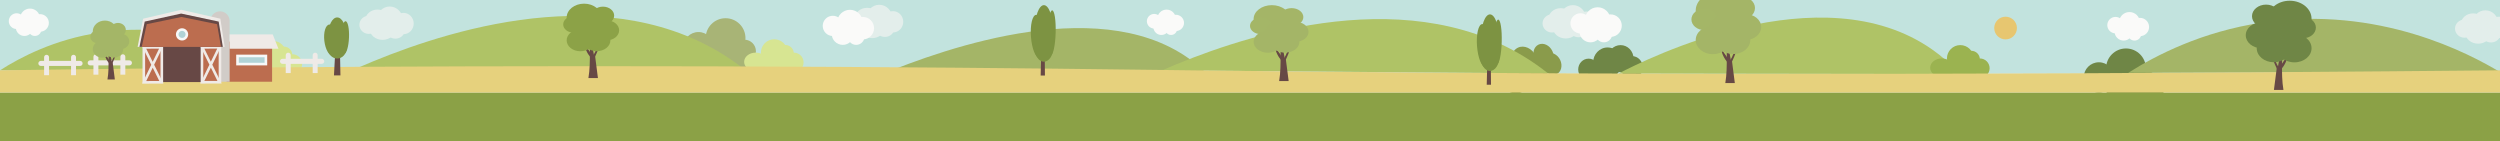
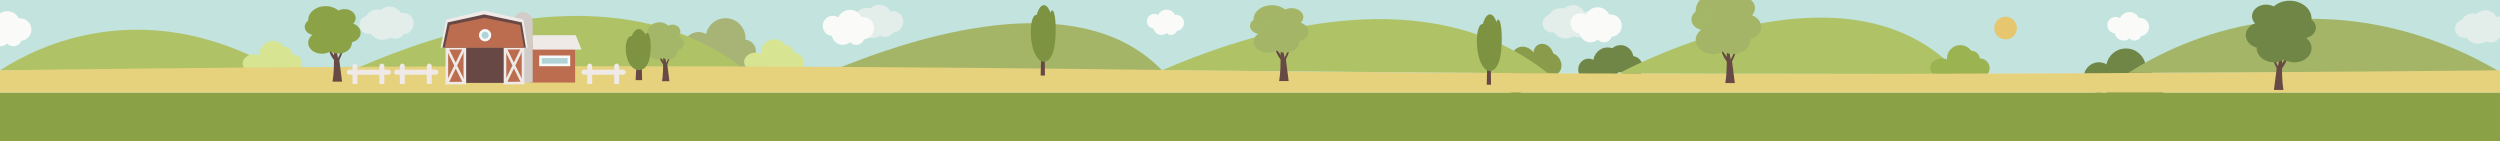
<svg xmlns="http://www.w3.org/2000/svg" version="1.1" id="레이어_1" x="0px" y="0px" viewBox="0 0 1920 108" style="enable-background:new 0 0 1920 108;" xml:space="preserve">
  <style type="text/css">
	.st0{fill:#C2E3DE;}
	.st1{fill:#A8B476;}
	.st2{fill:#6F8646;}
	.st3{fill:#AFC366;}
	.st4{fill:#D7E592;}
	.st5{fill:#8BA146;}
	.st6{fill:#A4B567;}
	.st7{fill:#E3EEEB;}
	.st8{fill:#FAFAF9;}
	.st9{fill:#8A9B4B;}
	.st10{fill:#E7C670;}
	.st11{fill:#9BB350;}
	.st12{fill:#E6D17D;}
	.st13{fill:#BC6D4F;}
	.st14{fill:#D1CCC8;}
	.st15{fill:#EFEAE7;}
	.st16{fill:#674845;}
	.st17{fill:#B1D3D6;stroke:#F7F8F8;stroke-width:2;stroke-miterlimit:10;}
	.st18{fill:none;stroke:#EFEAE7;stroke-width:2;stroke-miterlimit:10;}
	.st19{fill:#674945;}
	.st20{fill:#8CA247;}
	.st21{fill:#A4B667;}
	.st22{fill:#7D9342;}
	.st23{fill:#B8946F;}
</style>
  <rect class="st0" width="1920" height="56.67" />
  <g>
    <circle class="st1" cx="557.23" cy="29.28" r="15.29" />
    <circle class="st1" cx="536.43" cy="36.25" r="11.65" />
    <circle class="st1" cx="571.66" cy="39.36" r="8.89" />
    <ellipse class="st1" cx="557.23" cy="45.62" rx="15.29" ry="9.37" />
    <ellipse class="st1" cx="575.7" cy="47.87" rx="10.35" ry="7.12" />
  </g>
  <g>
    <circle class="st2" cx="1632.75" cy="52.51" r="15.29" />
    <circle class="st2" cx="1611.95" cy="59.48" r="11.65" />
    <circle class="st2" cx="1647.18" cy="62.59" r="8.89" />
    <ellipse class="st2" cx="1632.75" cy="68.85" rx="15.29" ry="9.37" />
    <ellipse class="st2" cx="1651.22" cy="71.1" rx="10.35" ry="7.12" />
  </g>
  <path class="st3" d="M213.49,54c-16.67-10.16-69.4-39.35-137.26-28.96C41.91,30.3,15.94,43.81,0,54" />
  <g>
    <circle class="st4" cx="209.51" cy="41.65" r="10.26" />
    <ellipse class="st4" cx="195.26" cy="48.78" rx="8.89" ry="7.12" />
    <circle class="st4" cx="224.52" cy="49.16" r="7.51" />
    <circle class="st4" cx="218.01" cy="42.29" r="6.51" />
    <ellipse class="st4" cx="209.51" cy="52.22" rx="10.26" ry="6.74" />
  </g>
  <rect y="71" class="st5" width="1920" height="41.06" />
  <path class="st3" d="M276,51.56c54.1-23.41,181.92-69.67,278.48-10.27c6.11,3.76,12.15,7.97,18.1,12.71" />
  <path class="st3" d="M639.98,50.78" />
-   <path class="st6" d="M675.48,57.77c50.77-21.01,174.94-65.27,243.88-7.97c2.96,2.46,5.82,5.11,8.58,7.97" />
+   <path class="st6" d="M639.98,54c50.77-21.01,174.94-65.27,243.88-7.97c2.96,2.46,5.82,5.11,8.58,7.97" />
  <path class="st6" d="M1920,55.33c-22.74-13.64-92.63-51.47-182.6-37.99c-46.33,6.94-81.42,25-102.94,38.6" />
  <circle class="st1" cx="580.14" cy="45.18" r="1.32" />
  <g>
    <ellipse class="st7" cx="675.28" cy="14.19" rx="10.08" ry="10.52" />
    <ellipse class="st7" cx="685.85" cy="16.74" rx="7.84" ry="8.18" />
    <ellipse class="st7" cx="665.9" cy="14.19" rx="9.38" ry="8.18" />
    <ellipse class="st7" cx="659.24" cy="17.72" rx="7.28" ry="6.99" />
    <ellipse class="st7" cx="679.62" cy="21.64" rx="7.28" ry="6.72" />
    <ellipse class="st7" cx="669.74" cy="20.89" rx="9.87" ry="8.4" />
  </g>
  <g>
    <ellipse class="st7" cx="299.32" cy="15.52" rx="10.08" ry="10.52" />
    <ellipse class="st7" cx="309.89" cy="18.07" rx="7.84" ry="8.18" />
    <ellipse class="st7" cx="289.94" cy="15.52" rx="9.38" ry="8.18" />
    <ellipse class="st7" cx="283.28" cy="19.05" rx="7.28" ry="6.99" />
    <ellipse class="st7" cx="303.65" cy="22.97" rx="7.28" ry="6.72" />
    <ellipse class="st7" cx="293.78" cy="22.22" rx="9.87" ry="8.4" />
  </g>
  <g>
    <ellipse class="st7" cx="1208" cy="14.45" rx="10.08" ry="10.52" />
    <ellipse class="st7" cx="1218.57" cy="17" rx="7.84" ry="8.18" />
    <ellipse class="st7" cx="1198.62" cy="14.45" rx="9.38" ry="8.18" />
    <ellipse class="st7" cx="1191.96" cy="17.98" rx="7.28" ry="6.99" />
    <ellipse class="st7" cx="1212.33" cy="21.9" rx="7.28" ry="6.72" />
    <ellipse class="st7" cx="1202.46" cy="21.15" rx="9.87" ry="8.4" />
  </g>
  <g>
    <circle class="st8" cx="652.77" cy="17.39" r="9.87" />
    <circle class="st8" cx="639.62" cy="19.88" r="7.77" />
    <circle class="st8" cx="662.64" cy="21.64" r="8.65" />
    <circle class="st8" cx="647.26" cy="25.93" r="8.53" />
    <circle class="st8" cx="657.54" cy="28.05" r="6.41" />
  </g>
  <g>
-     <circle class="st8" cx="23.06" cy="14.3" r="7.71" />
-     <circle class="st8" cx="12.8" cy="16.24" r="6.06" />
-     <circle class="st8" cx="30.77" cy="17.61" r="6.75" />
-     <circle class="st8" cx="18.76" cy="20.96" r="6.66" />
-     <circle class="st8" cx="26.79" cy="22.62" r="5" />
+     <circle class="st8" cx="5.6" cy="18.47" r="9.87" />
+     <circle class="st8" cx="-7.54" cy="20.96" r="7.77" />
+     <circle class="st8" cx="15.48" cy="22.72" r="8.65" />
+     <circle class="st8" cx="0.09" cy="27.01" r="8.53" />
+     <circle class="st8" cx="10.38" cy="29.13" r="6.41" />
  </g>
  <g>
    <ellipse transform="matrix(0.9015 -0.4329 0.4329 0.9015 94.9503 511.4341)" class="st9" cx="1170.76" cy="47.17" rx="9.66" ry="11.67" />
    <ellipse transform="matrix(0.9015 -0.4329 0.4329 0.9015 88.7122 509.1497)" class="st9" cx="1162.63" cy="59.73" rx="10.42" ry="12.59" />
    <ellipse transform="matrix(0.9015 -0.4329 0.4329 0.9015 93.1364 516.1257)" class="st9" cx="1180.16" cy="53.5" rx="8.09" ry="9.77" />
    <ellipse transform="matrix(0.9015 -0.4329 0.4329 0.9015 98.4319 517.3091)" class="st9" cx="1185.41" cy="42.46" rx="7.48" ry="9.04" />
    <ellipse transform="matrix(0.9015 -0.4329 0.4329 0.9015 96.1479 520.6622)" class="st9" cx="1191.63" cy="49.16" rx="7.22" ry="8.73" />
  </g>
  <g>
    <circle class="st8" cx="895.93" cy="14.51" r="7.14" />
    <circle class="st8" cx="886.42" cy="16.31" r="5.62" />
    <circle class="st8" cx="903.07" cy="17.59" r="6.26" />
    <circle class="st8" cx="891.94" cy="20.69" r="6.17" />
    <circle class="st8" cx="899.38" cy="22.22" r="4.64" />
  </g>
  <g>
    <circle class="st8" cx="1227.01" cy="15.45" r="9.87" />
    <circle class="st8" cx="1213.86" cy="17.94" r="7.77" />
    <circle class="st8" cx="1236.88" cy="19.7" r="8.65" />
    <circle class="st8" cx="1221.5" cy="23.99" r="8.53" />
    <circle class="st8" cx="1231.78" cy="26.11" r="6.41" />
  </g>
  <g>
    <circle class="st8" cx="1635.43" cy="17.28" r="8.03" />
    <circle class="st8" cx="1624.72" cy="19.3" r="6.32" />
    <circle class="st8" cx="1643.46" cy="20.74" r="7.04" />
    <circle class="st8" cx="1630.94" cy="24.22" r="6.95" />
    <circle class="st8" cx="1639.31" cy="25.95" r="5.22" />
  </g>
  <g>
    <ellipse class="st7" cx="1908.77" cy="18.45" rx="10.08" ry="10.52" />
    <ellipse class="st7" cx="1919.33" cy="21" rx="7.84" ry="8.18" />
    <ellipse class="st7" cx="1899.39" cy="18.45" rx="9.38" ry="8.18" />
    <ellipse class="st7" cx="1892.73" cy="21.98" rx="7.28" ry="6.99" />
    <ellipse class="st7" cx="1913.1" cy="25.9" rx="7.28" ry="6.72" />
    <ellipse class="st7" cx="1903.23" cy="25.14" rx="9.87" ry="8.4" />
  </g>
  <circle class="st10" cx="1540.28" cy="21.54" r="8.72" />
  <g>
    <circle class="st4" cx="594.63" cy="40.41" r="10.26" />
    <ellipse class="st4" cx="580.39" cy="47.53" rx="8.89" ry="7.12" />
    <circle class="st4" cx="609.65" cy="47.92" r="7.51" />
    <circle class="st4" cx="603.14" cy="41.05" r="6.51" />
    <ellipse class="st4" cx="594.63" cy="50.98" rx="10.26" ry="6.74" />
  </g>
  <g>
    <ellipse class="st2" cx="1244.6" cy="45.04" rx="9.98" ry="10.4" />
    <ellipse class="st2" cx="1234.63" cy="48.05" rx="11.12" ry="11.6" />
    <ellipse class="st2" cx="1253.27" cy="51.85" rx="8.43" ry="8.79" />
    <ellipse class="st2" cx="1220.04" cy="53.36" rx="7.98" ry="8.32" />
  </g>
  <path class="st3" d="M892.44,54c54.1-23.41,181.92-69.67,278.48-10.27c6.11,3.76,12.15,7.97,18.1,12.71" />
  <path class="st3" d="M1242.94,56.5c21.88-11.29,155.58-78.18,240.82-18.59c7.32,5.11,14.55,11.35,21.45,19" />
  <g>
    <circle class="st11" cx="1505.51" cy="44.89" r="10.26" />
    <ellipse class="st11" cx="1491.26" cy="52.01" rx="8.89" ry="7.12" />
    <circle class="st11" cx="1520.52" cy="52.4" r="7.51" />
    <circle class="st11" cx="1514.01" cy="45.53" r="6.51" />
    <ellipse class="st11" cx="1505.51" cy="55.46" rx="10.26" ry="6.74" />
  </g>
  <path class="st12" d="M1920,71H0V54c146.13-2.07,370.89-4.22,648.56-2.61C774.35,52.12,862.5,53.35,915.07,54  c214.72,2.66,540.02,4.51,1004.93,0C1920,59.67,1920,65.33,1920,71z" />
  <g>
-     <rect x="173.97" y="31.93" class="st13" width="35" height="30.84" />
-     <path class="st14" d="M176.35,62.77h-14.81V16.11c0-4.09,3.32-7.41,7.41-7.41h0c4.09,0,7.41,3.32,7.41,7.41V62.77z" />
-     <polygon class="st15" points="172.55,36 105.69,36 109.91,14.36 139.12,7.51 169.23,14.36  " />
-     <polygon class="st15" points="213.85,37.45 176.35,37.45 176.35,26.41 209.46,26.41  " />
-     <rect x="124.28" y="36" class="st16" width="31.08" height="27.03" />
-     <rect x="182.4" y="42.97" class="st17" width="21.81" height="6.25" />
-     <circle class="st18" cx="139.82" cy="26.41" r="3.7" />
-     <path class="st18" d="M155.49,63.67" />
-     <path class="st18" d="M155.49,36.05" />
-     <path class="st18" d="M168.18,63.67" />
-     <path class="st18" d="M168.18,36.05" />
+     <rect x="406.69" y="32.56" class="st13" width="35" height="30.84" />
+     <path class="st14" d="M409.08,63.4h-14.81V16.74c0-4.09,3.32-7.41,7.41-7.41h0c4.09,0,7.41,3.32,7.41,7.41V63.4z" />
+     <polygon class="st15" points="405.27,36.63 338.42,36.63 342.64,14.99 371.85,8.14 401.96,14.99  " />
+     <polygon class="st15" points="446.57,38.08 409.08,38.08 409.08,27.04 442.19,27.04  " />
+     <rect x="357.01" y="36.63" class="st16" width="31.08" height="27.03" />
+     <rect x="415.12" y="43.61" class="st17" width="21.81" height="6.25" />
+     <circle class="st18" cx="372.55" cy="27.04" r="3.7" />
+     <path class="st18" d="M388.22,64.3" />
+     <path class="st18" d="M388.22,36.68" />
+     <path class="st18" d="M400.9,64.3" />
+     <path class="st18" d="M400.9,36.68" />
    <g>
      <g>
        <g>
-           <rect x="110.31" y="36" class="st13" width="13.97" height="27.61" />
-           <polygon class="st18" points="110.69,36.43 123.77,36.36 110.69,63.25 123.94,63.19     " />
+           <rect x="343.04" y="36.63" class="st13" width="13.97" height="27.61" />
+           <polygon class="st18" points="343.42,37.07 356.5,36.99 343.42,63.88 356.66,63.82     " />
        </g>
-         <line class="st18" x1="124.28" y1="36" x2="124.28" y2="63.61" />
+         <line class="st18" x1="357.01" y1="36.63" x2="357.01" y2="64.24" />
      </g>
-       <line class="st18" x1="110.45" y1="36.11" x2="110.45" y2="63.72" />
+       <line class="st18" x1="343.18" y1="36.74" x2="343.18" y2="64.35" />
    </g>
    <g>
      <g>
        <g>
-           <rect x="154.97" y="35.94" class="st13" width="13.97" height="27.61" />
-           <polygon class="st18" points="155.35,36.38 168.43,36.31 155.35,63.19 168.59,63.14     " />
+           <rect x="387.7" y="36.58" class="st13" width="13.97" height="27.61" />
+           <polygon class="st18" points="388.08,37.01 401.16,36.94 388.08,63.83 401.32,63.77     " />
        </g>
-         <line class="st18" x1="168.94" y1="35.94" x2="168.94" y2="63.56" />
+         <line class="st18" x1="401.67" y1="36.58" x2="401.67" y2="64.19" />
      </g>
-       <line class="st18" x1="155.11" y1="36.05" x2="155.11" y2="63.66" />
-     </g>
-     <polygon class="st16" points="171.13,36 107.11,36 111.15,16.57 139.12,10.42 167.95,16.57  " />
-     <polygon class="st13" points="169.72,36 108.86,36 112.7,18.56 139.29,13.04 166.7,18.56  " />
-     <circle class="st17" cx="139.82" cy="26.41" r="3.7" />
-   </g>
-   <g>
-     <path class="st15" d="M247.09,49.03h-30.12c-1.07,0-1.94-0.87-1.94-1.94v0c0-1.07,0.87-1.94,1.94-1.94h30.12   c1.07,0,1.94,0.87,1.94,1.94v0C249.03,48.16,248.16,49.03,247.09,49.03z" />
-     <path class="st15" d="M223.25,56.13h-3.8V42.37c0-1.05,0.85-1.9,1.9-1.9h0c1.05,0,1.9,0.85,1.9,1.9V56.13z" />
-     <path class="st15" d="M243.95,56.13h-3.8V42.37c0-1.05,0.85-1.9,1.9-1.9l0,0c1.05,0,1.9,0.85,1.9,1.9V56.13z" />
-   </g>
-   <g>
-     <path class="st15" d="M61.51,50.64H31.39c-1.07,0-1.94-0.87-1.94-1.94v0c0-1.07,0.87-1.94,1.94-1.94h30.12   c1.07,0,1.94,0.87,1.94,1.94v0C63.45,49.77,62.58,50.64,61.51,50.64z" />
-     <path class="st15" d="M37.67,57.74h-3.8V43.98c0-1.05,0.85-1.9,1.9-1.9h0c1.05,0,1.9,0.85,1.9,1.9V57.74z" />
-     <path class="st15" d="M58.37,57.74h-3.8V43.98c0-1.05,0.85-1.9,1.9-1.9h0c1.05,0,1.9,0.85,1.9,1.9V57.74z" />
-   </g>
-   <g>
-     <path class="st15" d="M99.39,50.24H69.27c-1.07,0-1.94-0.87-1.94-1.94v0c0-1.07,0.87-1.94,1.94-1.94h30.12   c1.07,0,1.94,0.87,1.94,1.94v0C101.33,49.37,100.46,50.24,99.39,50.24z" />
-     <path class="st15" d="M75.56,57.35h-3.8V43.58c0-1.05,0.85-1.9,1.9-1.9h0c1.05,0,1.9,0.85,1.9,1.9V57.35z" />
-     <path class="st15" d="M96.25,57.35h-3.8V43.58c0-1.05,0.85-1.9,1.9-1.9l0,0c1.05,0,1.9,0.85,1.9,1.9V57.35z" />
+       <line class="st18" x1="387.84" y1="36.68" x2="387.84" y2="64.3" />
+     </g>
+     <polygon class="st16" points="403.85,36.63 339.84,36.63 343.88,17.2 371.85,11.05 400.68,17.2  " />
+     <polygon class="st13" points="402.44,36.63 341.58,36.63 345.42,19.19 372.01,13.67 399.43,19.19  " />
+     <circle class="st17" cx="372.55" cy="27.04" r="3.7" />
+   </g>
+   <g>
+     <path class="st15" d="M478.63,57.4h-30.12c-1.07,0-1.94-0.87-1.94-1.94v0c0-1.07,0.87-1.94,1.94-1.94h30.12   c1.07,0,1.94,0.87,1.94,1.94v0C480.57,56.53,479.7,57.4,478.63,57.4z" />
+     <path class="st15" d="M454.8,64.5H451V50.74c0-1.05,0.85-1.9,1.9-1.9l0,0c1.05,0,1.9,0.85,1.9,1.9V64.5z" />
+     <path class="st15" d="M475.49,64.5h-3.8V50.74c0-1.05,0.85-1.9,1.9-1.9l0,0c1.05,0,1.9,0.85,1.9,1.9V64.5z" />
+   </g>
+   <g>
+     <path class="st15" d="M334.73,57.4H304.6c-1.07,0-1.94-0.87-1.94-1.94v0c0-1.07,0.87-1.94,1.94-1.94h30.12   c1.07,0,1.94,0.87,1.94,1.94v0C336.66,56.53,335.8,57.4,334.73,57.4z" />
+     <path class="st15" d="M310.89,64.5h-3.8V50.74c0-1.05,0.85-1.9,1.9-1.9l0,0c1.05,0,1.9,0.85,1.9,1.9V64.5z" />
+     <path class="st15" d="M331.58,64.5h-3.8V50.74c0-1.05,0.85-1.9,1.9-1.9l0,0c1.05,0,1.9,0.85,1.9,1.9V64.5z" />
+   </g>
+   <g>
+     <path class="st15" d="M298.34,57.4h-30.12c-1.07,0-1.94-0.87-1.94-1.94v0c0-1.07,0.87-1.94,1.94-1.94h30.12   c1.07,0,1.94,0.87,1.94,1.94v0C300.28,56.53,299.41,57.4,298.34,57.4z" />
+     <path class="st15" d="M274.5,64.5h-3.8V50.74c0-1.05,0.85-1.9,1.9-1.9l0,0c1.05,0,1.9,0.85,1.9,1.9V64.5z" />
+     <path class="st15" d="M295.2,64.5h-3.8V50.74c0-1.05,0.85-1.9,1.9-1.9l0,0c1.05,0,1.9,0.85,1.9,1.9V64.5z" />
  </g>
  <path class="st19" d="M250.47,34.92" />
  <g>
-     <path class="st19" d="M459.22,59.97h-7.32c1.13-6.6,1.13-13.2,1.13-19.81c0-1.9,0-4.95,0-6.85c2.97,0.63,2.27,10.56,4,9.73   L459.22,59.97z" />
-     <path class="st19" d="M455.56,45.74c-0.8-0.6-1.66-1.38-2.52-2.4c-2.96-3.49-4.14-7.76-4.63-10.14c1.54,2.21,3.09,4.42,4.63,6.63" />
-     <path class="st19" d="M460.17,32.71c0.16,0.53,1.37,1-2.69,9.84c-0.78,1.69-2.56,4.48-3.1,4.05c-0.66-0.52,1.04-3.77,2.64-6.53" />
+     <path class="st19" d="M262.7,62.71h-7.32c1.13-6.6,1.13-13.2,1.13-19.81c0-1.9,0-4.95,0-6.85c2.97,0.63,2.27,10.56,4,9.73   L262.7,62.71z" />
+     <path class="st19" d="M259.05,48.48c-0.8-0.6-1.66-1.38-2.52-2.4c-2.96-3.49-4.14-7.76-4.63-10.14c1.54,2.21,3.09,4.42,4.63,6.63" />
+     <path class="st19" d="M263.66,35.46c0.16,0.53,1.37,1-2.69,9.84c-0.78,1.69-2.56,4.48-3.1,4.05c-0.66-0.52,1.04-3.77,2.64-6.53" />
  </g>
  <g>
    <path class="st19" d="M989.69,62.28h-7.32c1.13-6.6,1.13-13.2,1.13-19.81c0-1.9,0-4.95,0-6.85c2.97,0.63,2.27,10.56,4,9.73   L989.69,62.28z" />
    <path class="st19" d="M986.03,48.05c-0.8-0.6-1.66-1.38-2.52-2.4c-2.96-3.49-4.14-7.76-4.63-10.14c1.54,2.21,3.09,4.42,4.63,6.63" />
    <path class="st19" d="M990.64,35.02c0.16,0.53,1.37,1-2.69,9.84c-0.78,1.69-2.56,4.48-3.1,4.05c-0.66-0.52,1.04-3.77,2.64-6.53" />
  </g>
  <g>
    <g>
-       <ellipse class="st20" cx="448.58" cy="13.49" rx="13.39" ry="10.68" />
-       <ellipse class="st20" cx="440.47" cy="18.75" rx="7.93" ry="6.33" />
-       <ellipse class="st20" cx="465.86" cy="23.29" rx="9.64" ry="7.69" />
-       <ellipse class="st20" cx="445.7" cy="30.98" rx="10.51" ry="8.39" />
-       <ellipse class="st20" cx="463.06" cy="11.98" rx="8.62" ry="6.88" />
-       <ellipse class="st20" cx="458.32" cy="30.95" rx="10.48" ry="8.36" />
-     </g>
-     <ellipse transform="matrix(0.6418 -0.7668 0.7668 0.6418 142.7264 354.6139)" class="st20" cx="450.99" cy="24.51" rx="7.93" ry="7.71" />
+       <ellipse class="st20" cx="250.06" cy="15.37" rx="13.39" ry="10.68" />
+       <ellipse class="st20" cx="241.95" cy="20.64" rx="7.93" ry="6.33" />
+       <ellipse class="st20" cx="267.34" cy="25.17" rx="9.64" ry="7.69" />
+       <ellipse class="st20" cx="247.18" cy="32.87" rx="10.51" ry="8.39" />
+       <ellipse class="st20" cx="264.54" cy="13.87" rx="8.62" ry="6.88" />
+       <ellipse class="st20" cx="259.8" cy="32.84" rx="10.48" ry="8.36" />
+     </g>
+     <ellipse transform="matrix(0.6418 -0.7668 0.7668 0.6418 70.1783 203.0578)" class="st20" cx="252.47" cy="26.4" rx="7.93" ry="7.71" />
  </g>
  <g>
    <g>
      <ellipse class="st6" cx="976.79" cy="14.63" rx="14.02" ry="10.68" />
      <ellipse class="st21" cx="968.3" cy="19.89" rx="8.3" ry="6.33" />
      <ellipse class="st6" cx="994.88" cy="24.43" rx="10.09" ry="7.69" />
      <ellipse class="st6" cx="973.78" cy="32.12" rx="11.01" ry="8.39" />
      <ellipse class="st6" cx="991.94" cy="13.12" rx="9.03" ry="6.88" />
      <ellipse class="st6" cx="986.99" cy="32.09" rx="10.97" ry="8.36" />
    </g>
    <ellipse transform="matrix(0.9574 -0.2889 0.2889 0.9574 34.3344 283.9738)" class="st6" cx="979.31" cy="25.66" rx="8.2" ry="7.81" />
  </g>
  <g>
    <path class="st19" d="M1332.35,63.8h-7.32c1.13-6.6,1.13-13.2,1.13-19.81c0-1.9,0-4.95,0-6.85c2.97,0.63,2.27,10.56,4,9.73   L1332.35,63.8z" />
    <path class="st19" d="M1328.69,49.57c-0.8-0.6-1.66-1.38-2.52-2.4c-2.96-3.49-4.14-7.76-4.63-10.14c1.54,2.21,3.09,4.42,4.63,6.63" />
    <path class="st19" d="M1333.3,36.55c0.16,0.53,1.37,1-2.69,9.84c-0.78,1.69-2.56,4.48-3.1,4.05c-0.66-0.52,1.04-3.77,2.64-6.53" />
  </g>
  <g>
    <g>
      <ellipse class="st6" cx="1319.01" cy="8.1" rx="16.7" ry="13.83" />
      <ellipse class="st21" cx="1308.9" cy="14.92" rx="9.89" ry="8.19" />
      <ellipse class="st6" cx="1340.57" cy="20.79" rx="12.03" ry="9.96" />
      <ellipse class="st6" cx="1315.42" cy="30.75" rx="13.11" ry="10.86" />
      <ellipse class="st6" cx="1337.07" cy="6.16" rx="10.76" ry="8.9" />
      <ellipse class="st6" cx="1331.16" cy="30.71" rx="13.07" ry="10.82" />
    </g>
    <ellipse transform="matrix(0.2829 -0.9592 0.9592 0.2829 926.574 1284.065)" class="st6" cx="1322.02" cy="22.38" rx="10.19" ry="9.69" />
  </g>
  <g>
    <path class="st19" d="M1746.37,69.08h7.32c-1.13-6.6-1.13-13.2-1.13-19.81c0-1.9,0-4.95,0-6.85c-2.97,0.63-2.27,10.56-4,9.73   L1746.37,69.08z" />
    <path class="st19" d="M1750.02,54.85c0.8-0.6,1.66-1.38,2.52-2.4c2.96-3.49,4.14-7.76,4.63-10.14c-1.54,2.21-3.09,4.42-4.63,6.63" />
    <path class="st19" d="M1745.41,41.83c-0.16,0.53-1.37,1,2.69,9.84c0.78,1.69,2.56,4.48,3.1,4.05c0.66-0.52-1.04-3.77-2.64-6.53" />
  </g>
  <g>
    <g>
      <ellipse class="st2" cx="1758.49" cy="14.39" rx="16.78" ry="13.83" />
      <ellipse class="st2" cx="1768.65" cy="21.2" rx="9.94" ry="8.19" />
      <ellipse class="st2" cx="1736.83" cy="27.07" rx="12.09" ry="9.96" />
      <ellipse class="st2" cx="1762.1" cy="37.03" rx="13.18" ry="10.86" />
      <ellipse class="st2" cx="1740.34" cy="12.44" rx="10.81" ry="8.9" />
      <ellipse class="st2" cx="1746.28" cy="36.99" rx="13.13" ry="10.82" />
    </g>
    <ellipse transform="matrix(0.9504 -0.3111 0.3111 0.9504 78.2117 547.603)" class="st2" cx="1755.47" cy="28.66" rx="9.73" ry="10.19" />
  </g>
-   <polygon class="st16" points="261.46,57.89 256.49,57.89 257.68,35.64 261.02,35.64 " />
-   <g>
-     <path class="st19" d="M88.2,61.03h-5.67c0.88-5.15,0.88-10.29,0.88-15.44c0-1.48,0-3.86,0-5.34c2.3,0.49,1.76,8.23,3.11,7.58   L88.2,61.03z" />
-     <path class="st19" d="M85.36,49.94c-0.62-0.47-1.29-1.08-1.96-1.87c-2.3-2.72-3.21-6.05-3.59-7.9c1.2,1.72,2.39,3.45,3.59,5.17" />
-     <path class="st19" d="M88.94,39.79c0.12,0.41,1.06,0.78-2.09,7.67c-0.6,1.32-1.99,3.49-2.4,3.16c-0.51-0.41,0.81-2.94,2.05-5.09" />
-   </g>
-   <g>
-     <g>
-       <ellipse class="st21" cx="80.55" cy="24.13" rx="9.31" ry="8.33" />
-       <ellipse class="st21" cx="74.91" cy="28.23" rx="5.52" ry="4.93" />
-       <ellipse class="st21" cx="92.57" cy="31.77" rx="6.71" ry="6" />
-       <ellipse class="st21" cx="78.55" cy="37.77" rx="7.31" ry="6.54" />
-       <ellipse class="st21" cx="90.62" cy="22.96" rx="6" ry="5.36" />
-       <ellipse class="st21" cx="87.32" cy="37.74" rx="7.29" ry="6.52" />
-     </g>
-     <ellipse transform="matrix(0.1116 -0.9938 0.9938 0.1116 40.527 110.7864)" class="st21" cx="82.22" cy="32.73" rx="6.12" ry="5.42" />
-   </g>
-   <g>
-     <ellipse class="st22" cx="258.97" cy="27.45" rx="6.99" ry="14.06" />
-     <ellipse transform="matrix(0.9933 -0.1156 0.1156 0.9933 -1.8562 29.5959)" class="st22" cx="254.29" cy="30.81" rx="5.23" ry="12.06" />
-     <ellipse transform="matrix(0.0411 -0.9992 0.9992 0.0411 225.2786 292.23)" class="st22" cx="264.89" cy="28.75" rx="12.45" ry="3.14" />
-     <ellipse class="st22" cx="258.97" cy="36.85" rx="7.26" ry="8.1" />
+   <polygon class="st16" points="493.13,61.55 488.16,61.55 489.35,39.3 492.68,39.3 " />
+   <g>
+     <path class="st19" d="M514.11,62.34h-5.67c0.88-5.15,0.88-10.29,0.88-15.44c0-1.48,0-3.86,0-5.34c2.3,0.49,1.76,8.23,3.11,7.58   L514.11,62.34z" />
+     <path class="st19" d="M511.27,51.24c-0.62-0.47-1.29-1.08-1.96-1.87c-2.3-2.72-3.21-6.05-3.59-7.9c1.2,1.72,2.39,3.45,3.59,5.17" />
+     <path class="st19" d="M514.85,41.09c0.12,0.41,1.06,0.78-2.09,7.67c-0.6,1.32-1.99,3.49-2.4,3.16c-0.51-0.41,0.81-2.94,2.05-5.09" />
+   </g>
+   <g>
+     <g>
+       <ellipse class="st21" cx="506.45" cy="25.43" rx="9.31" ry="8.33" />
+       <ellipse class="st21" cx="500.82" cy="29.54" rx="5.52" ry="4.93" />
+       <ellipse class="st21" cx="518.47" cy="33.07" rx="6.71" ry="6" />
+       <ellipse class="st21" cx="504.45" cy="39.07" rx="7.31" ry="6.54" />
+       <ellipse class="st21" cx="516.52" cy="24.26" rx="6" ry="5.36" />
+       <ellipse class="st21" cx="513.23" cy="39.05" rx="7.29" ry="6.52" />
+     </g>
+     <ellipse transform="matrix(0.1116 -0.9938 0.9938 0.1116 417.6181 535.191)" class="st21" cx="508.13" cy="34.03" rx="6.12" ry="5.42" />
+   </g>
+   <g>
+     <ellipse class="st22" cx="490.64" cy="36.37" rx="6.99" ry="14.06" />
+     <ellipse transform="matrix(0.9933 -0.1156 0.1156 0.9933 -1.3343 56.4308)" class="st22" cx="485.95" cy="39.72" rx="5.23" ry="12.06" />
+     <ellipse transform="matrix(0.0411 -0.9992 0.9992 0.0411 438.5197 532.2515)" class="st22" cx="496.55" cy="37.67" rx="12.45" ry="3.14" />
+     <ellipse class="st22" cx="490.64" cy="45.76" rx="7.26" ry="8.1" />
  </g>
  <polygon class="st16" points="802.51,58 799.22,58 800.01,27.35 802.22,27.35 " />
  <g>
    <ellipse class="st22" cx="801.71" cy="23.31" rx="6.99" ry="19.36" />
    <ellipse transform="matrix(0.9971 -0.0759 0.0759 0.9971 0.1783 60.5589)" class="st22" cx="797.02" cy="27.93" rx="5.25" ry="16.56" />
    <ellipse transform="matrix(0.0289 -0.9996 0.9996 0.0289 759.1741 831.6567)" class="st22" cx="807.62" cy="25.1" rx="17.13" ry="3.14" />
    <ellipse class="st22" cx="801.71" cy="36.25" rx="7.26" ry="11.15" />
  </g>
  <polygon class="st16" points="1145.09,65.1 1141.8,65.1 1142.59,34.45 1144.8,34.45 " />
  <g>
    <ellipse class="st22" cx="1144.29" cy="30.41" rx="6.99" ry="19.36" />
    <ellipse transform="matrix(0.9971 -0.0759 0.0759 0.9971 0.6271 86.5746)" class="st22" cx="1139.6" cy="35.03" rx="5.25" ry="16.56" />
    <ellipse transform="matrix(0.0289 -0.9996 0.9996 0.0289 1084.75 1180.99)" class="st22" cx="1150.2" cy="32.2" rx="17.13" ry="3.14" />
    <ellipse class="st22" cx="1144.29" cy="43.35" rx="7.26" ry="11.15" />
  </g>
  <path class="st23" d="M509.36-109.77h-42.94c-8.52,0-15.42-6.9-15.42-15.42v-7.15c0-8.52,6.9-15.42,15.42-15.42h42.94  c8.52,0,15.42,6.9,15.42,15.42v7.15C524.78-116.67,517.87-109.77,509.36-109.77z" />
</svg>
